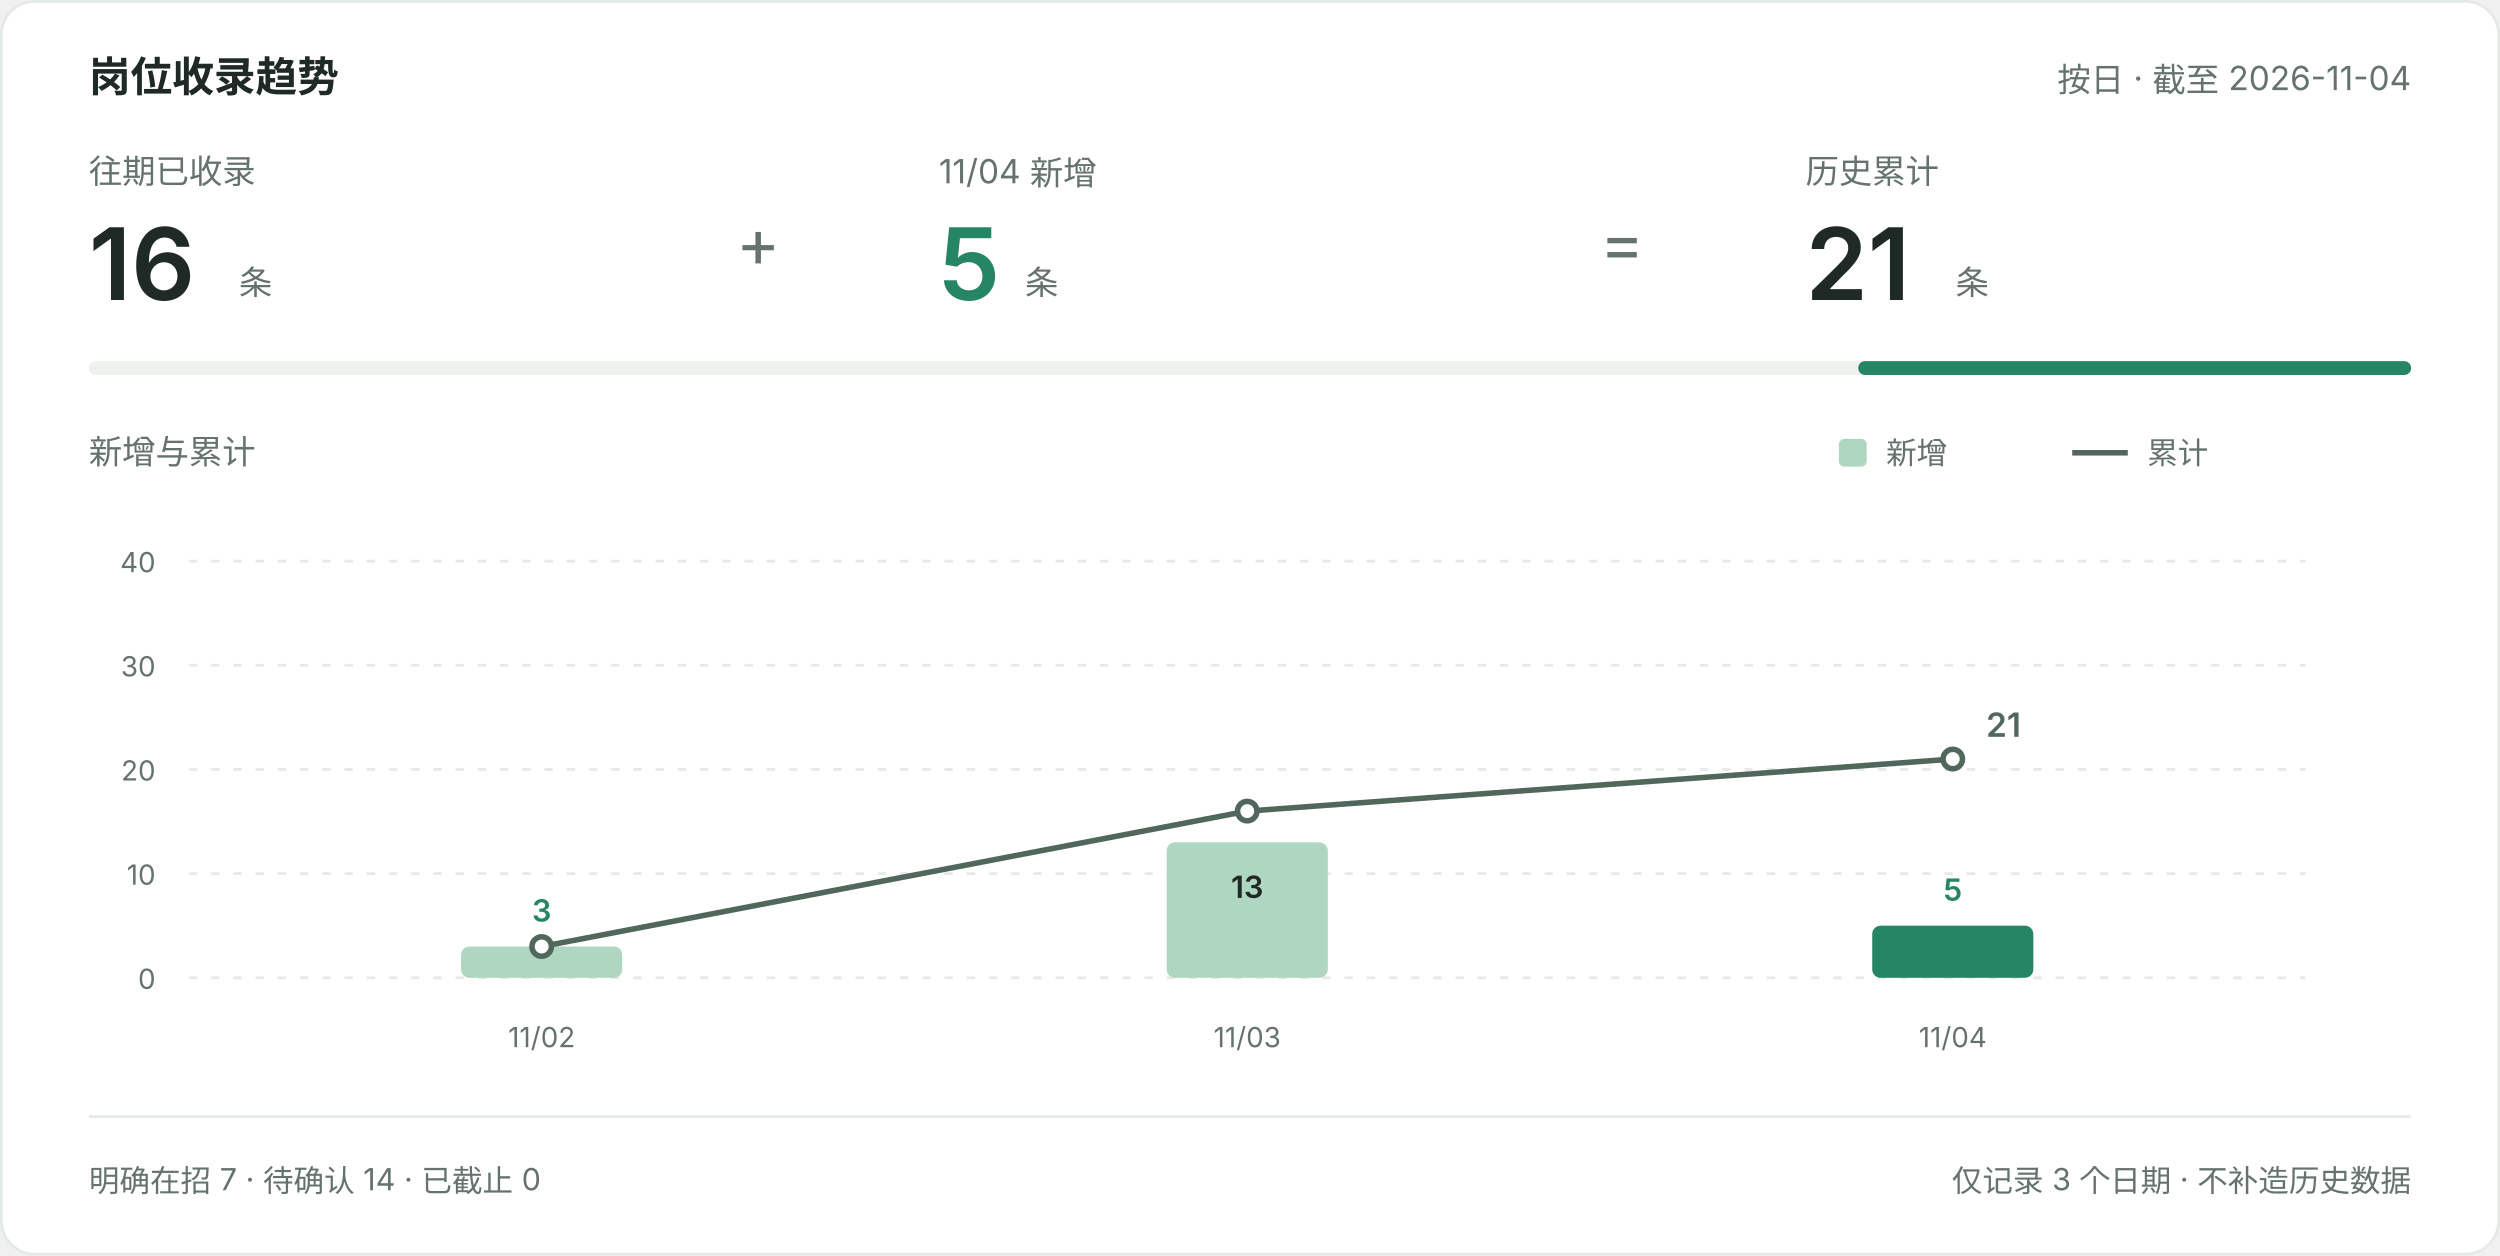
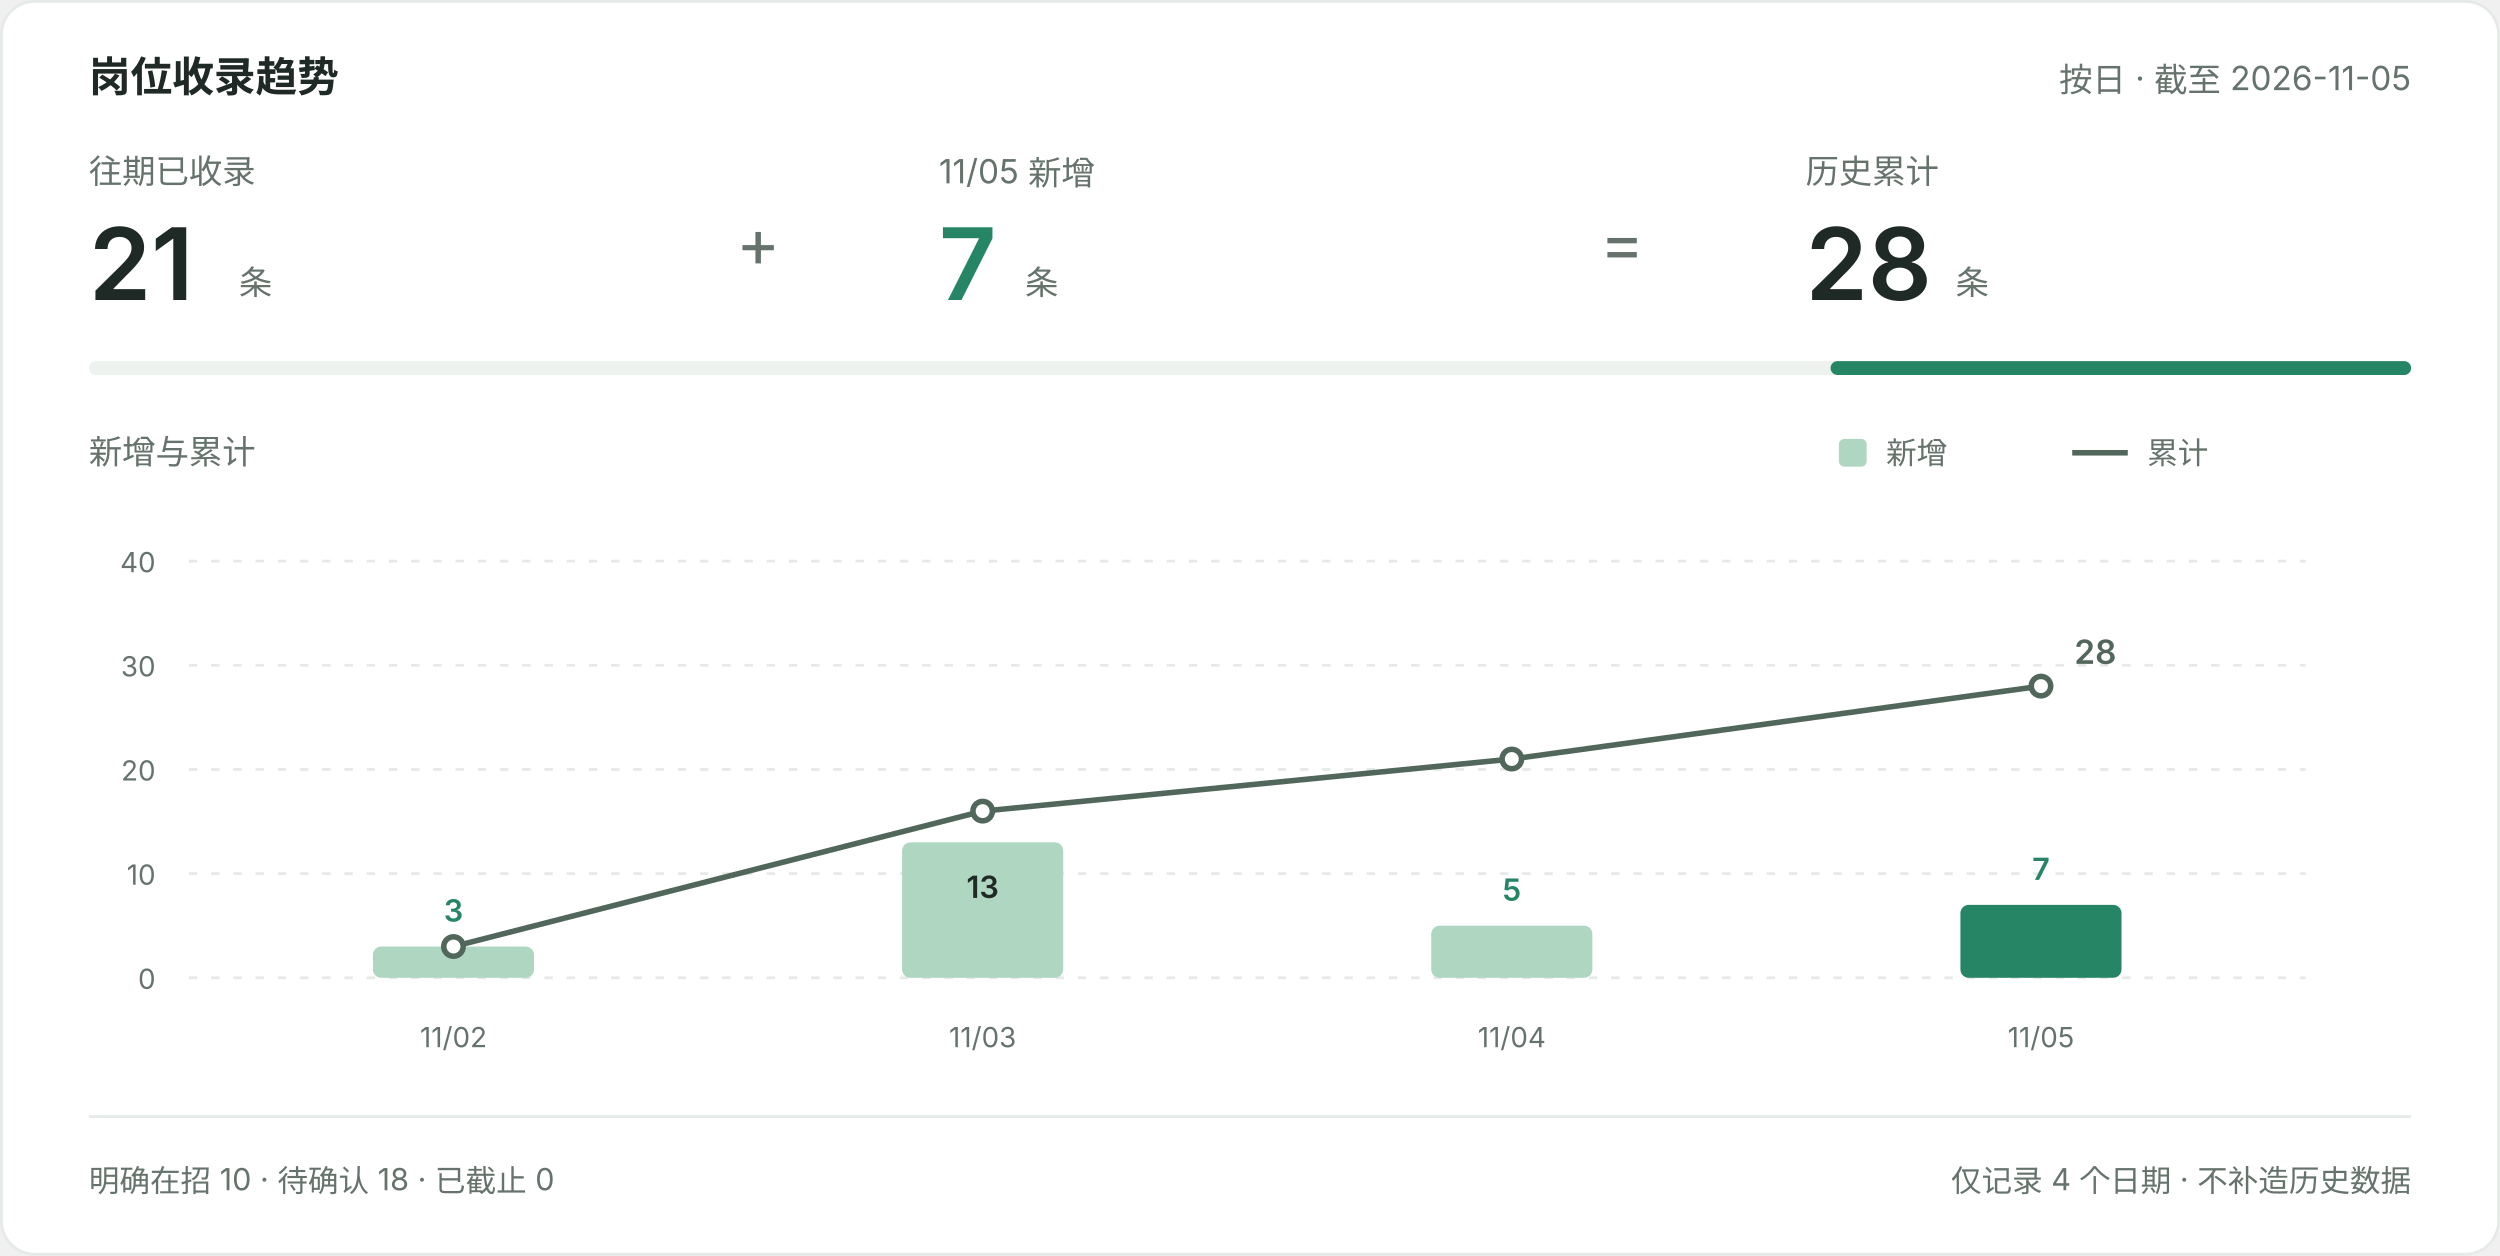
<svg xmlns="http://www.w3.org/2000/svg" width="900" height="452" viewBox="0 0 900 452" role="img" aria-labelledby="title desc">
  <rect x=".5" y=".5" width="899" height="451" rx="12" fill="#ffffff" stroke="#e5eae6" />
  <g font-family="-apple-system,BlinkMacSystemFont,Segoe UI,PingFang SC,Microsoft YaHei,sans-serif">
    <text x="32" y="33" fill="#1f2925" font-size="15" font-weight="600" text-anchor="start">岗位收录趋势</text>
-     <text x="868" y="33" fill="#66736c" font-size="12" font-weight="400" text-anchor="end">按日 · 截至 2026-11-04</text>
+     <text x="868" y="33" fill="#66736c" font-size="12" font-weight="400" text-anchor="end">按日 · 截至 2026-11-05</text>
    <text x="32" y="66" fill="#66736c" font-size="12" font-weight="400" text-anchor="start">往期已收录</text>
-     <text x="32" y="108" fill="#1f2925" font-size="36" font-weight="600" text-anchor="start">16</text>
+     <text x="32" y="108" fill="#1f2925" font-size="36" font-weight="600" text-anchor="start">21</text>
    <text x="86" y="106" fill="#66736c" font-size="12" font-weight="400" text-anchor="start">条</text>
-     <text x="338" y="66" fill="#66736c" font-size="12" font-weight="400" text-anchor="start">11/04 新增</text>
-     <text x="338" y="108" fill="#258564" font-size="36" font-weight="600" text-anchor="start">5</text>
+     <text x="338" y="66" fill="#66736c" font-size="12" font-weight="400" text-anchor="start">11/05 新增</text>
+     <text x="338" y="108" fill="#258564" font-size="36" font-weight="600" text-anchor="start">7</text>
    <text x="369" y="106" fill="#66736c" font-size="12" font-weight="400" text-anchor="start">条</text>
    <text x="650" y="66" fill="#66736c" font-size="12" font-weight="400" text-anchor="start">历史累计</text>
-     <text x="650" y="108" fill="#1f2925" font-size="36" font-weight="600" text-anchor="start">21</text>
+     <text x="650" y="108" fill="#1f2925" font-size="36" font-weight="600" text-anchor="start">28</text>
    <text x="704" y="106" fill="#66736c" font-size="12" font-weight="400" text-anchor="start">条</text>
    <text x="265" y="96" fill="#66736c" font-size="24" font-weight="400" text-anchor="start">+</text>
    <text x="576" y="96" fill="#66736c" font-size="24" font-weight="400" text-anchor="start">=</text>
    <rect x="32" y="130" width="836" height="5" rx="2.5" fill="#eef2ef" />
-     <rect x="668.95" y="130" width="199.05" height="5" rx="2.5" fill="#258564" />
+     <rect x="659.00" y="130" width="209.00" height="5" rx="2.5" fill="#258564" />
    <text x="32" y="167" fill="#66736c" font-size="12" font-weight="400" text-anchor="start">新增与累计</text>
    <rect x="662" y="158" width="10" height="10" rx="2" fill="#aed6c0" />
    <text x="679" y="167" fill="#66736c" font-size="11" font-weight="400" text-anchor="start">新增</text>
    <line x1="746" y1="163" x2="766" y2="163" stroke="#52675b" stroke-width="2" />
    <text x="773" y="167" fill="#66736c" font-size="11" font-weight="400" text-anchor="start">累计</text>
    <line x1="68" y1="352.0" x2="830" y2="352.0" stroke="#e5eae6" stroke-dasharray="3 5" />
    <text x="56" y="356.0" fill="#66736c" font-size="10" font-weight="400" text-anchor="end">0</text>
    <line x1="68" y1="314.5" x2="830" y2="314.5" stroke="#e5eae6" stroke-dasharray="3 5" />
    <text x="56" y="318.5" fill="#66736c" font-size="10" font-weight="400" text-anchor="end">10</text>
    <line x1="68" y1="277.0" x2="830" y2="277.0" stroke="#e5eae6" stroke-dasharray="3 5" />
    <text x="56" y="281.0" fill="#66736c" font-size="10" font-weight="400" text-anchor="end">20</text>
    <line x1="68" y1="239.5" x2="830" y2="239.5" stroke="#e5eae6" stroke-dasharray="3 5" />
    <text x="56" y="243.5" fill="#66736c" font-size="10" font-weight="400" text-anchor="end">30</text>
    <line x1="68" y1="202.0" x2="830" y2="202.0" stroke="#e5eae6" stroke-dasharray="3 5" />
    <text x="56" y="206.0" fill="#66736c" font-size="10" font-weight="400" text-anchor="end">40</text>
-     <rect x="166.00" y="340.75" width="58.00" height="11.25" rx="3" fill="#aed6c0" />
-     <text x="195.0" y="331.75" fill="#258564" font-size="11" font-weight="600" text-anchor="middle">3</text>
-     <text x="195.0" y="377" fill="#66736c" font-size="10" font-weight="400" text-anchor="middle">11/02</text>
-     <rect x="420.00" y="303.25" width="58.00" height="48.75" rx="3" fill="#aed6c0" />
-     <text x="449.0" y="323.25" fill="#1f2925" font-size="11" font-weight="600" text-anchor="middle">13</text>
-     <text x="449.0" y="377" fill="#66736c" font-size="10" font-weight="400" text-anchor="middle">11/03</text>
-     <rect x="674.00" y="333.25" width="58.00" height="18.75" rx="3" fill="#258564" />
-     <text x="703.0" y="324.25" fill="#258564" font-size="11" font-weight="600" text-anchor="middle">5</text>
-     <text x="703.0" y="377" fill="#66736c" font-size="10" font-weight="400" text-anchor="middle">11/04</text>
-     <polyline points="195.00,340.75 449.00,292.00 703.00,273.25" fill="none" stroke="#52675b" stroke-width="2" stroke-linejoin="round" />
-     <circle cx="195.00" cy="340.75" r="3.5" fill="#ffffff" stroke="#52675b" stroke-width="2" />
-     <circle cx="449.00" cy="292.00" r="3.5" fill="#ffffff" stroke="#52675b" stroke-width="2" />
-     <circle cx="703.00" cy="273.25" r="3.5" fill="#ffffff" stroke="#52675b" stroke-width="2" />
-     <text x="715.0" y="265.25" fill="#52675b" font-size="12" font-weight="600" text-anchor="start">21</text>
+     <rect x="134.25" y="340.75" width="58.00" height="11.25" rx="3" fill="#aed6c0" />
+     <text x="163.25" y="331.75" fill="#258564" font-size="11" font-weight="600" text-anchor="middle">3</text>
+     <text x="163.25" y="377" fill="#66736c" font-size="10" font-weight="400" text-anchor="middle">11/02</text>
+     <rect x="324.75" y="303.25" width="58.00" height="48.75" rx="3" fill="#aed6c0" />
+     <text x="353.75" y="323.25" fill="#1f2925" font-size="11" font-weight="600" text-anchor="middle">13</text>
+     <text x="353.75" y="377" fill="#66736c" font-size="10" font-weight="400" text-anchor="middle">11/03</text>
+     <rect x="515.25" y="333.25" width="58.00" height="18.75" rx="3" fill="#aed6c0" />
+     <text x="544.25" y="324.25" fill="#258564" font-size="11" font-weight="600" text-anchor="middle">5</text>
+     <text x="544.25" y="377" fill="#66736c" font-size="10" font-weight="400" text-anchor="middle">11/04</text>
+     <rect x="705.75" y="325.75" width="58.00" height="26.25" rx="3" fill="#258564" />
+     <text x="734.75" y="316.75" fill="#258564" font-size="11" font-weight="600" text-anchor="middle">7</text>
+     <text x="734.75" y="377" fill="#66736c" font-size="10" font-weight="400" text-anchor="middle">11/05</text>
+     <polyline points="163.25,340.75 353.75,292.00 544.25,273.25 734.75,247.00" fill="none" stroke="#52675b" stroke-width="2" stroke-linejoin="round" />
+     <circle cx="163.25" cy="340.75" r="3.5" fill="#ffffff" stroke="#52675b" stroke-width="2" />
+     <circle cx="353.75" cy="292.00" r="3.5" fill="#ffffff" stroke="#52675b" stroke-width="2" />
+     <circle cx="544.25" cy="273.25" r="3.5" fill="#ffffff" stroke="#52675b" stroke-width="2" />
+     <circle cx="734.75" cy="247.00" r="3.5" fill="#ffffff" stroke="#52675b" stroke-width="2" />
+     <text x="746.75" y="239.0" fill="#52675b" font-size="12" font-weight="600" text-anchor="start">28</text>
    <line x1="32" y1="402" x2="868" y2="402" stroke="#e5eae6" />
-     <text x="32" y="429" fill="#66736c" font-size="11" font-weight="400" text-anchor="start">明确在招 7   ·   待确认 14   ·   已截止 0</text>
-     <text x="868" y="429" fill="#66736c" font-size="11" font-weight="400" text-anchor="end">仅记录 3 个日期 · 不补造历史数据</text>
+     <text x="32" y="429" fill="#66736c" font-size="11" font-weight="400" text-anchor="start">明确在招 10   ·   待确认 18   ·   已截止 0</text>
+     <text x="868" y="429" fill="#66736c" font-size="11" font-weight="400" text-anchor="end">仅记录 4 个日期 · 不补造历史数据</text>
  </g>
</svg>
